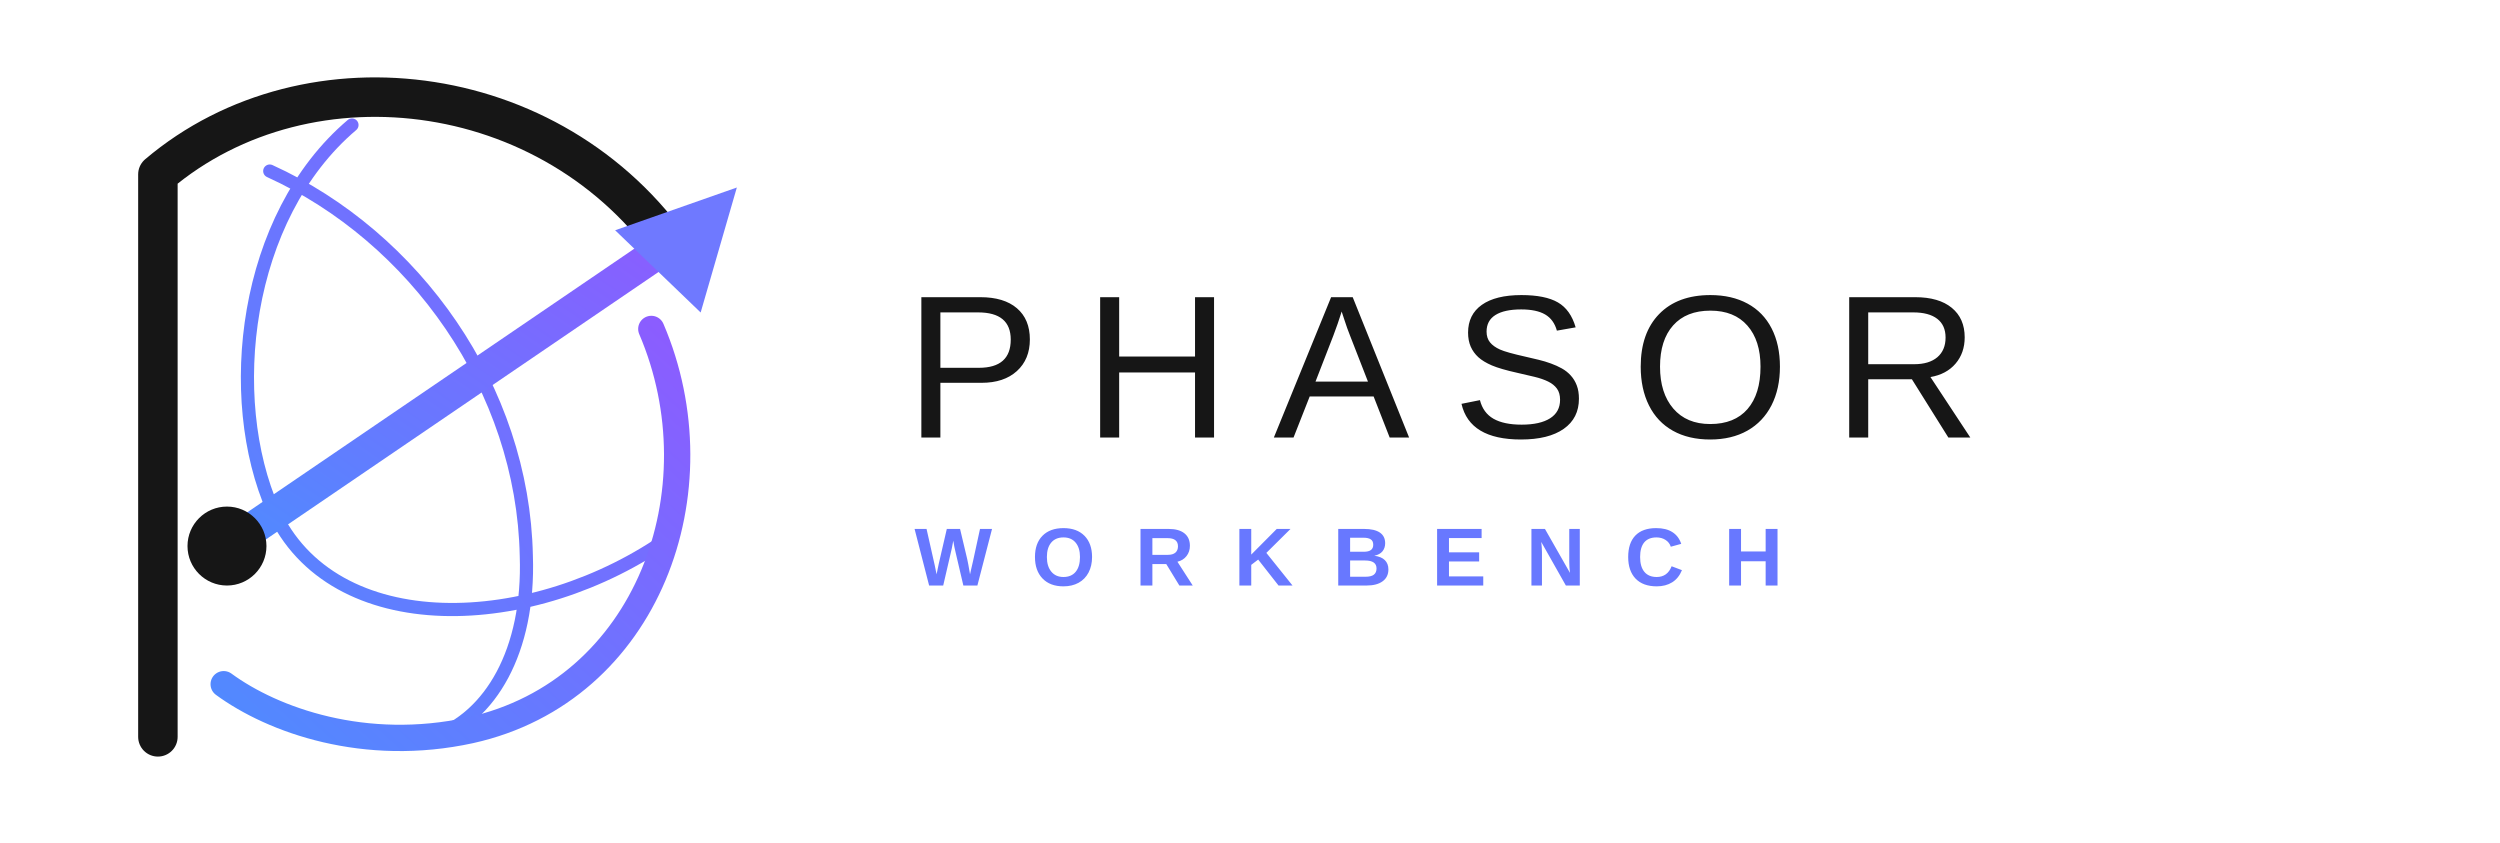
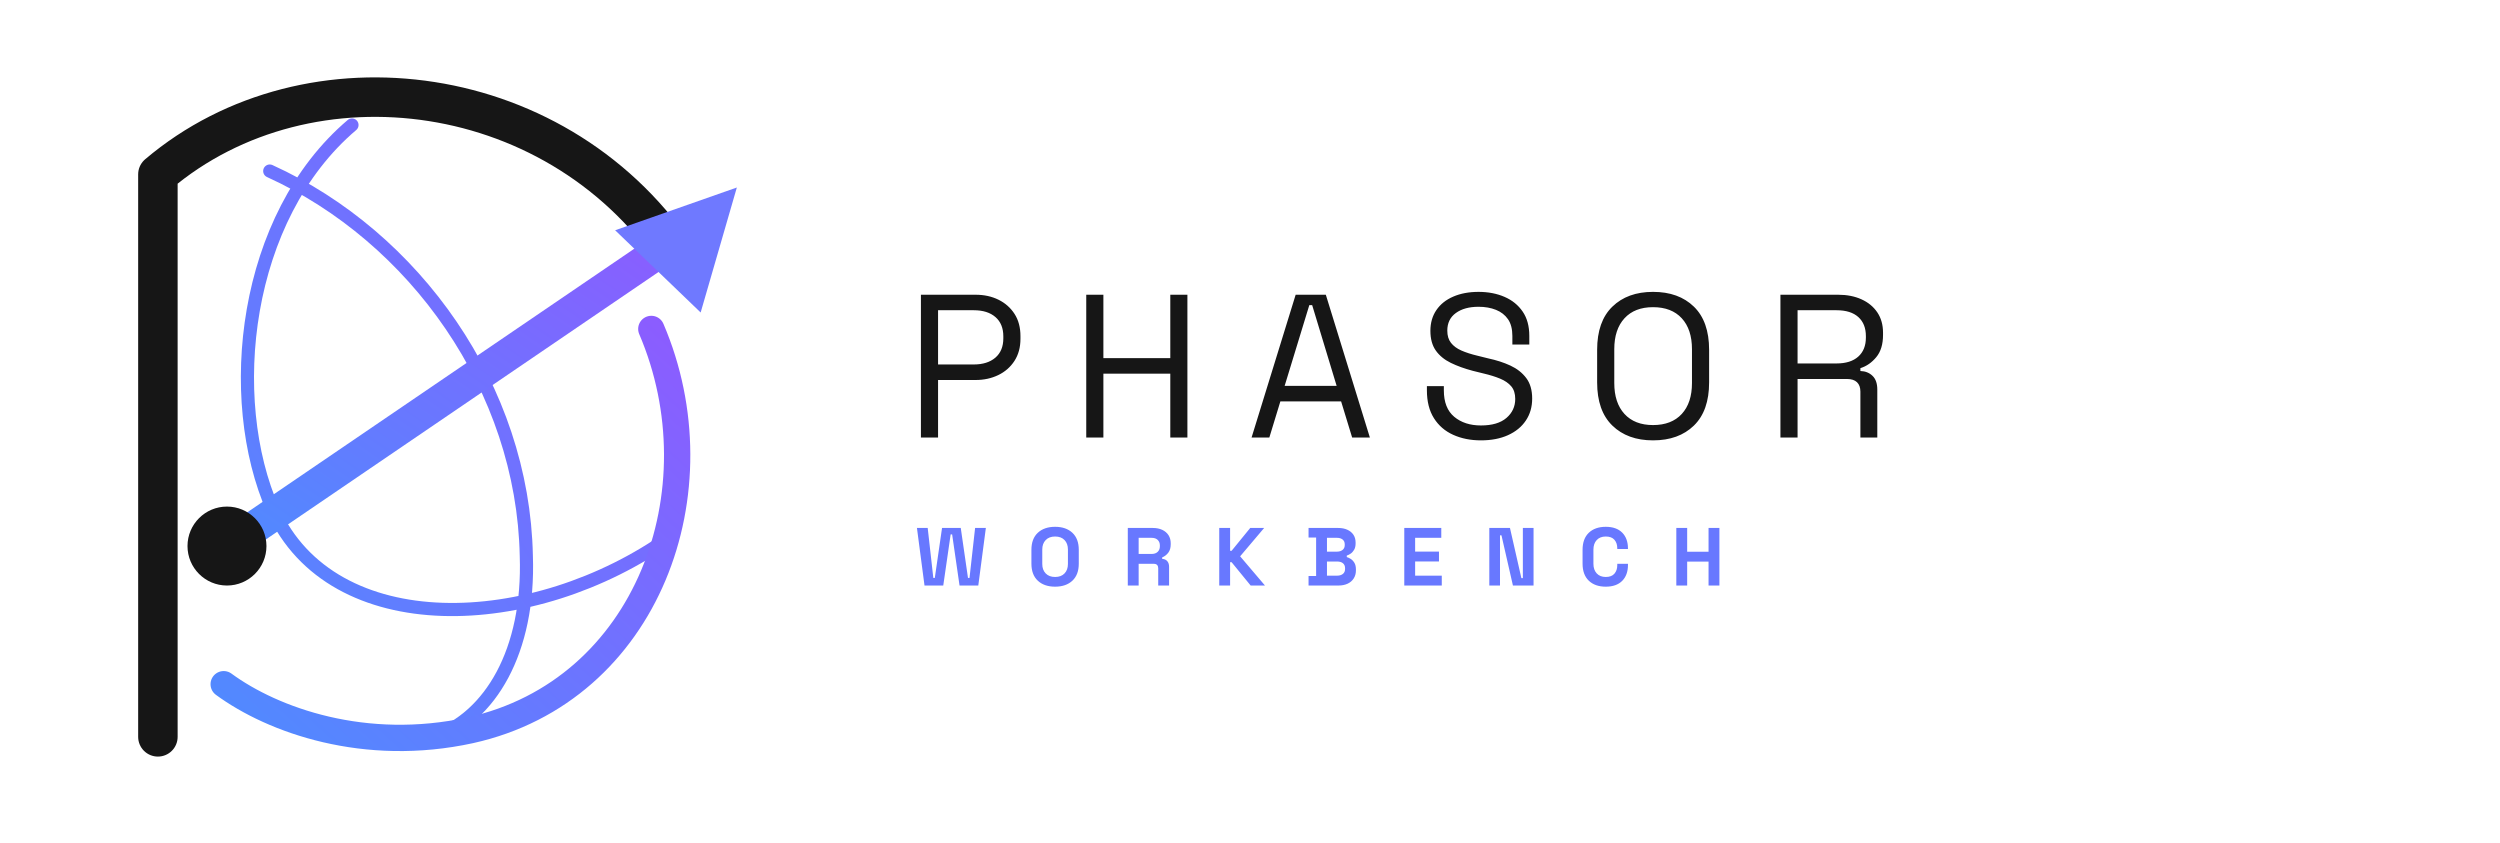
<svg xmlns="http://www.w3.org/2000/svg" viewBox="0 0 760 256" role="img" aria-labelledby="title desc">
  <defs>
    <linearGradient id="a" x1="0" y1="1" x2="1" y2="0">
      <stop stop-color="#4F8BFF" />
      <stop offset="1" stop-color="#8C5CFF" />
    </linearGradient>
  </defs>
  <g fill="none" stroke-linecap="round" stroke-linejoin="round">
    <path d="M48 224V53C94 14 171 24 207 80" stroke="#161616" stroke-width="12" />
    <path d="M82 52C126 72 159 118 160 169C161 198 149 218 132 224M107 38C74 66 68 121 83 155C101 195 162 193 204 163" stroke="url(#a)" stroke-width="4" />
    <path d="M198 100C219 149 197 210 143 222C111 229 83 219 68 208" stroke="url(#a)" stroke-width="8" />
    <path d="M69 166L207 72" stroke="url(#a)" stroke-width="10" />
    <path d="M187 70L224 57L213 95Z" fill="#6F79FF" stroke="none" />
  </g>
  <circle cx="69" cy="166" r="12" fill="#161616" />
-   <g fill="#161616" font-family="'Space Grotesk', Arial, sans-serif" font-size="62" font-weight="400" letter-spacing="13">
-     <text x="275" y="133">PHASOR</text>
-   </g>
-   <g fill="#6878FF" font-family="'Space Grotesk', Arial, sans-serif" font-size="25" font-weight="700" letter-spacing="12">
-     <text x="278" y="178">WORKBENCH</text>
-   </g>
+   <path fill="#161616" d="M279.96 133V89.6H296.58Q300.48 89.6 303.55 91.12Q306.62 92.64 308.42 95.43Q310.22 98.22 310.22 102.19V102.99Q310.22 106.9 308.39 109.72Q306.56 112.54 303.46 114.03Q300.36 115.52 296.58 115.52H285.17V133ZM285.17 110.8H296.02Q300.17 110.8 302.59 108.73Q305.01 106.65 305.01 102.87V102.25Q305.01 98.47 302.62 96.39Q300.23 94.31 296.02 94.31H285.17ZM330.22 133V89.6H335.43V108.88H355.77V89.6H360.97V133H355.77V113.59H335.43V133ZM380.48 133 393.88 89.6H403.05L416.44 133H411.05L407.7 122.03H389.23L385.88 133ZM390.53 117.31H406.34L398.9 92.76H398.03ZM450.21 133.87Q445.5 133.87 441.78 132.19Q438.06 130.52 435.92 127.14Q433.78 123.76 433.78 118.68V117.38H438.93V118.68Q438.93 124.07 442.09 126.71Q445.25 129.34 450.21 129.34Q455.3 129.34 457.96 127.05Q460.63 124.75 460.63 121.28Q460.63 118.86 459.42 117.44Q458.21 116.01 456.04 115.11Q453.87 114.21 450.96 113.53L447.73 112.73Q443.95 111.73 441.04 110.31Q438.12 108.88 436.48 106.56Q434.84 104.23 434.84 100.57Q434.84 96.92 436.67 94.25Q438.5 91.58 441.81 90.16Q445.13 88.73 449.47 88.73Q453.87 88.73 457.38 90.25Q460.88 91.77 462.89 94.72Q464.91 97.66 464.91 102.12V104.73H459.76V102.12Q459.76 98.96 458.43 97.04Q457.1 95.12 454.77 94.19Q452.45 93.26 449.47 93.26Q445.19 93.26 442.59 95.15Q439.98 97.04 439.98 100.51Q439.98 102.81 441.1 104.23Q442.22 105.66 444.26 106.56Q446.31 107.46 449.16 108.14L452.38 108.94Q456.17 109.75 459.17 111.14Q462.18 112.54 463.98 114.93Q465.78 117.31 465.78 121.16Q465.78 125 463.85 127.85Q461.93 130.71 458.43 132.29Q454.93 133.87 450.21 133.87ZM502.52 133.87Q494.77 133.87 490.15 129.37Q485.53 124.88 485.53 116.26V106.34Q485.53 97.72 490.15 93.23Q494.77 88.73 502.52 88.73Q510.33 88.73 514.95 93.23Q519.57 97.72 519.57 106.34V116.26Q519.57 124.88 514.95 129.37Q510.33 133.87 502.52 133.87ZM502.52 129.22Q508.16 129.22 511.26 125.84Q514.36 122.46 514.36 116.45V106.15Q514.36 100.14 511.26 96.76Q508.16 93.38 502.52 93.38Q496.94 93.38 493.84 96.76Q490.74 100.14 490.74 106.15V116.45Q490.74 122.46 493.84 125.84Q496.94 129.22 502.52 129.22ZM541.25 133V89.6H558.8Q562.83 89.6 565.9 91Q568.97 92.39 570.7 94.96Q572.44 97.54 572.44 101.13V101.81Q572.44 106.09 570.39 108.57Q568.35 111.05 565.56 111.92V112.79Q567.79 112.85 569.24 114.25Q570.7 115.64 570.7 118.43V133H565.56V119.05Q565.56 117.19 564.53 116.2Q563.51 115.21 561.46 115.21H546.46V133ZM546.46 110.49H558.3Q562.58 110.49 564.9 108.42Q567.23 106.34 567.23 102.62V102.19Q567.23 98.47 564.94 96.39Q562.64 94.31 558.3 94.31H546.46Z" />
+   <path fill="#6878FF" d="M281.05 178 278.75 160.5H282.02L283.73 175.7H284.18L286.38 160.5H292.07L294.27 175.7H294.73L296.43 160.5H299.7L297.4 178H291.7L289.45 162.45H289L286.75 178ZM320.75 178.35Q317.45 178.35 315.5 176.54Q313.55 174.72 313.55 171.35V167.15Q313.55 163.78 315.5 161.96Q317.45 160.15 320.75 160.15Q324.05 160.15 326 161.96Q327.95 163.78 327.95 167.15V171.35Q327.95 174.72 326 176.54Q324.05 178.35 320.75 178.35ZM320.75 175.4Q322.6 175.4 323.62 174.32Q324.65 173.25 324.65 171.45V167.05Q324.65 165.25 323.62 164.18Q322.6 163.1 320.75 163.1Q318.93 163.1 317.89 164.18Q316.85 165.25 316.85 167.05V171.45Q316.85 173.25 317.89 174.32Q318.93 175.4 320.75 175.4ZM342.85 178V160.5H350.45Q352.1 160.5 353.32 161.07Q354.55 161.65 355.23 162.7Q355.9 163.75 355.9 165.18V165.47Q355.9 167.05 355.15 168.03Q354.4 169 353.3 169.45V169.9Q354.3 169.95 354.85 170.59Q355.4 171.22 355.4 172.28V178H352.1V172.75Q352.1 172.15 351.79 171.78Q351.47 171.4 350.75 171.4H346.15V178ZM346.15 168.4H350.1Q351.27 168.4 351.94 167.76Q352.6 167.12 352.6 166.07V165.82Q352.6 164.78 351.95 164.14Q351.3 163.5 350.1 163.5H346.15ZM370.65 178V160.5H373.95V167.45H374.4L380.07 160.5H384.3L377 169.12L384.55 178H380.2L374.4 170.9H373.95V178ZM397.8 178V175.1H400.1V163.4H397.8V160.5H406.8Q408.4 160.5 409.59 161.04Q410.77 161.57 411.44 162.56Q412.1 163.55 412.1 164.93V165.18Q412.1 166.38 411.65 167.14Q411.2 167.9 410.59 168.31Q409.97 168.72 409.42 168.9V169.35Q409.97 169.5 410.62 169.91Q411.27 170.32 411.74 171.1Q412.2 171.88 412.2 173.12V173.38Q412.2 174.82 411.52 175.86Q410.85 176.9 409.66 177.45Q408.47 178 406.9 178ZM403.4 175H406.5Q407.57 175 408.24 174.47Q408.9 173.95 408.9 172.97V172.72Q408.9 171.75 408.25 171.22Q407.6 170.7 406.5 170.7H403.4ZM403.4 167.7H406.45Q407.47 167.7 408.14 167.18Q408.8 166.65 408.8 165.72V165.47Q408.8 164.53 408.15 164.01Q407.5 163.5 406.45 163.5H403.4ZM426.9 178V160.5H438.15V163.5H430.2V167.68H437.45V170.68H430.2V175H438.3V178ZM452.75 178V160.5H459.03L462.5 175.75H462.95V160.5H466.2V178H459.93L456.45 162.75H456V178ZM488.15 178.35Q484.9 178.35 483 176.54Q481.1 174.72 481.1 171.35V167.15Q481.1 163.78 483 161.96Q484.9 160.15 488.15 160.15Q491.38 160.15 493.14 161.91Q494.9 163.68 494.9 166.75V166.9H491.65V166.65Q491.65 165.1 490.79 164.1Q489.93 163.1 488.15 163.1Q486.4 163.1 485.4 164.18Q484.4 165.25 484.4 167.1V171.4Q484.4 173.22 485.4 174.31Q486.4 175.4 488.15 175.4Q489.93 175.4 490.79 174.39Q491.65 173.38 491.65 171.85V171.4H494.9V171.75Q494.9 174.82 493.14 176.59Q491.38 178.35 488.15 178.35ZM509.6 178V160.5H512.9V167.72H519.4V160.5H522.7V178H519.4V170.72H512.9V178Z" />
</svg>
